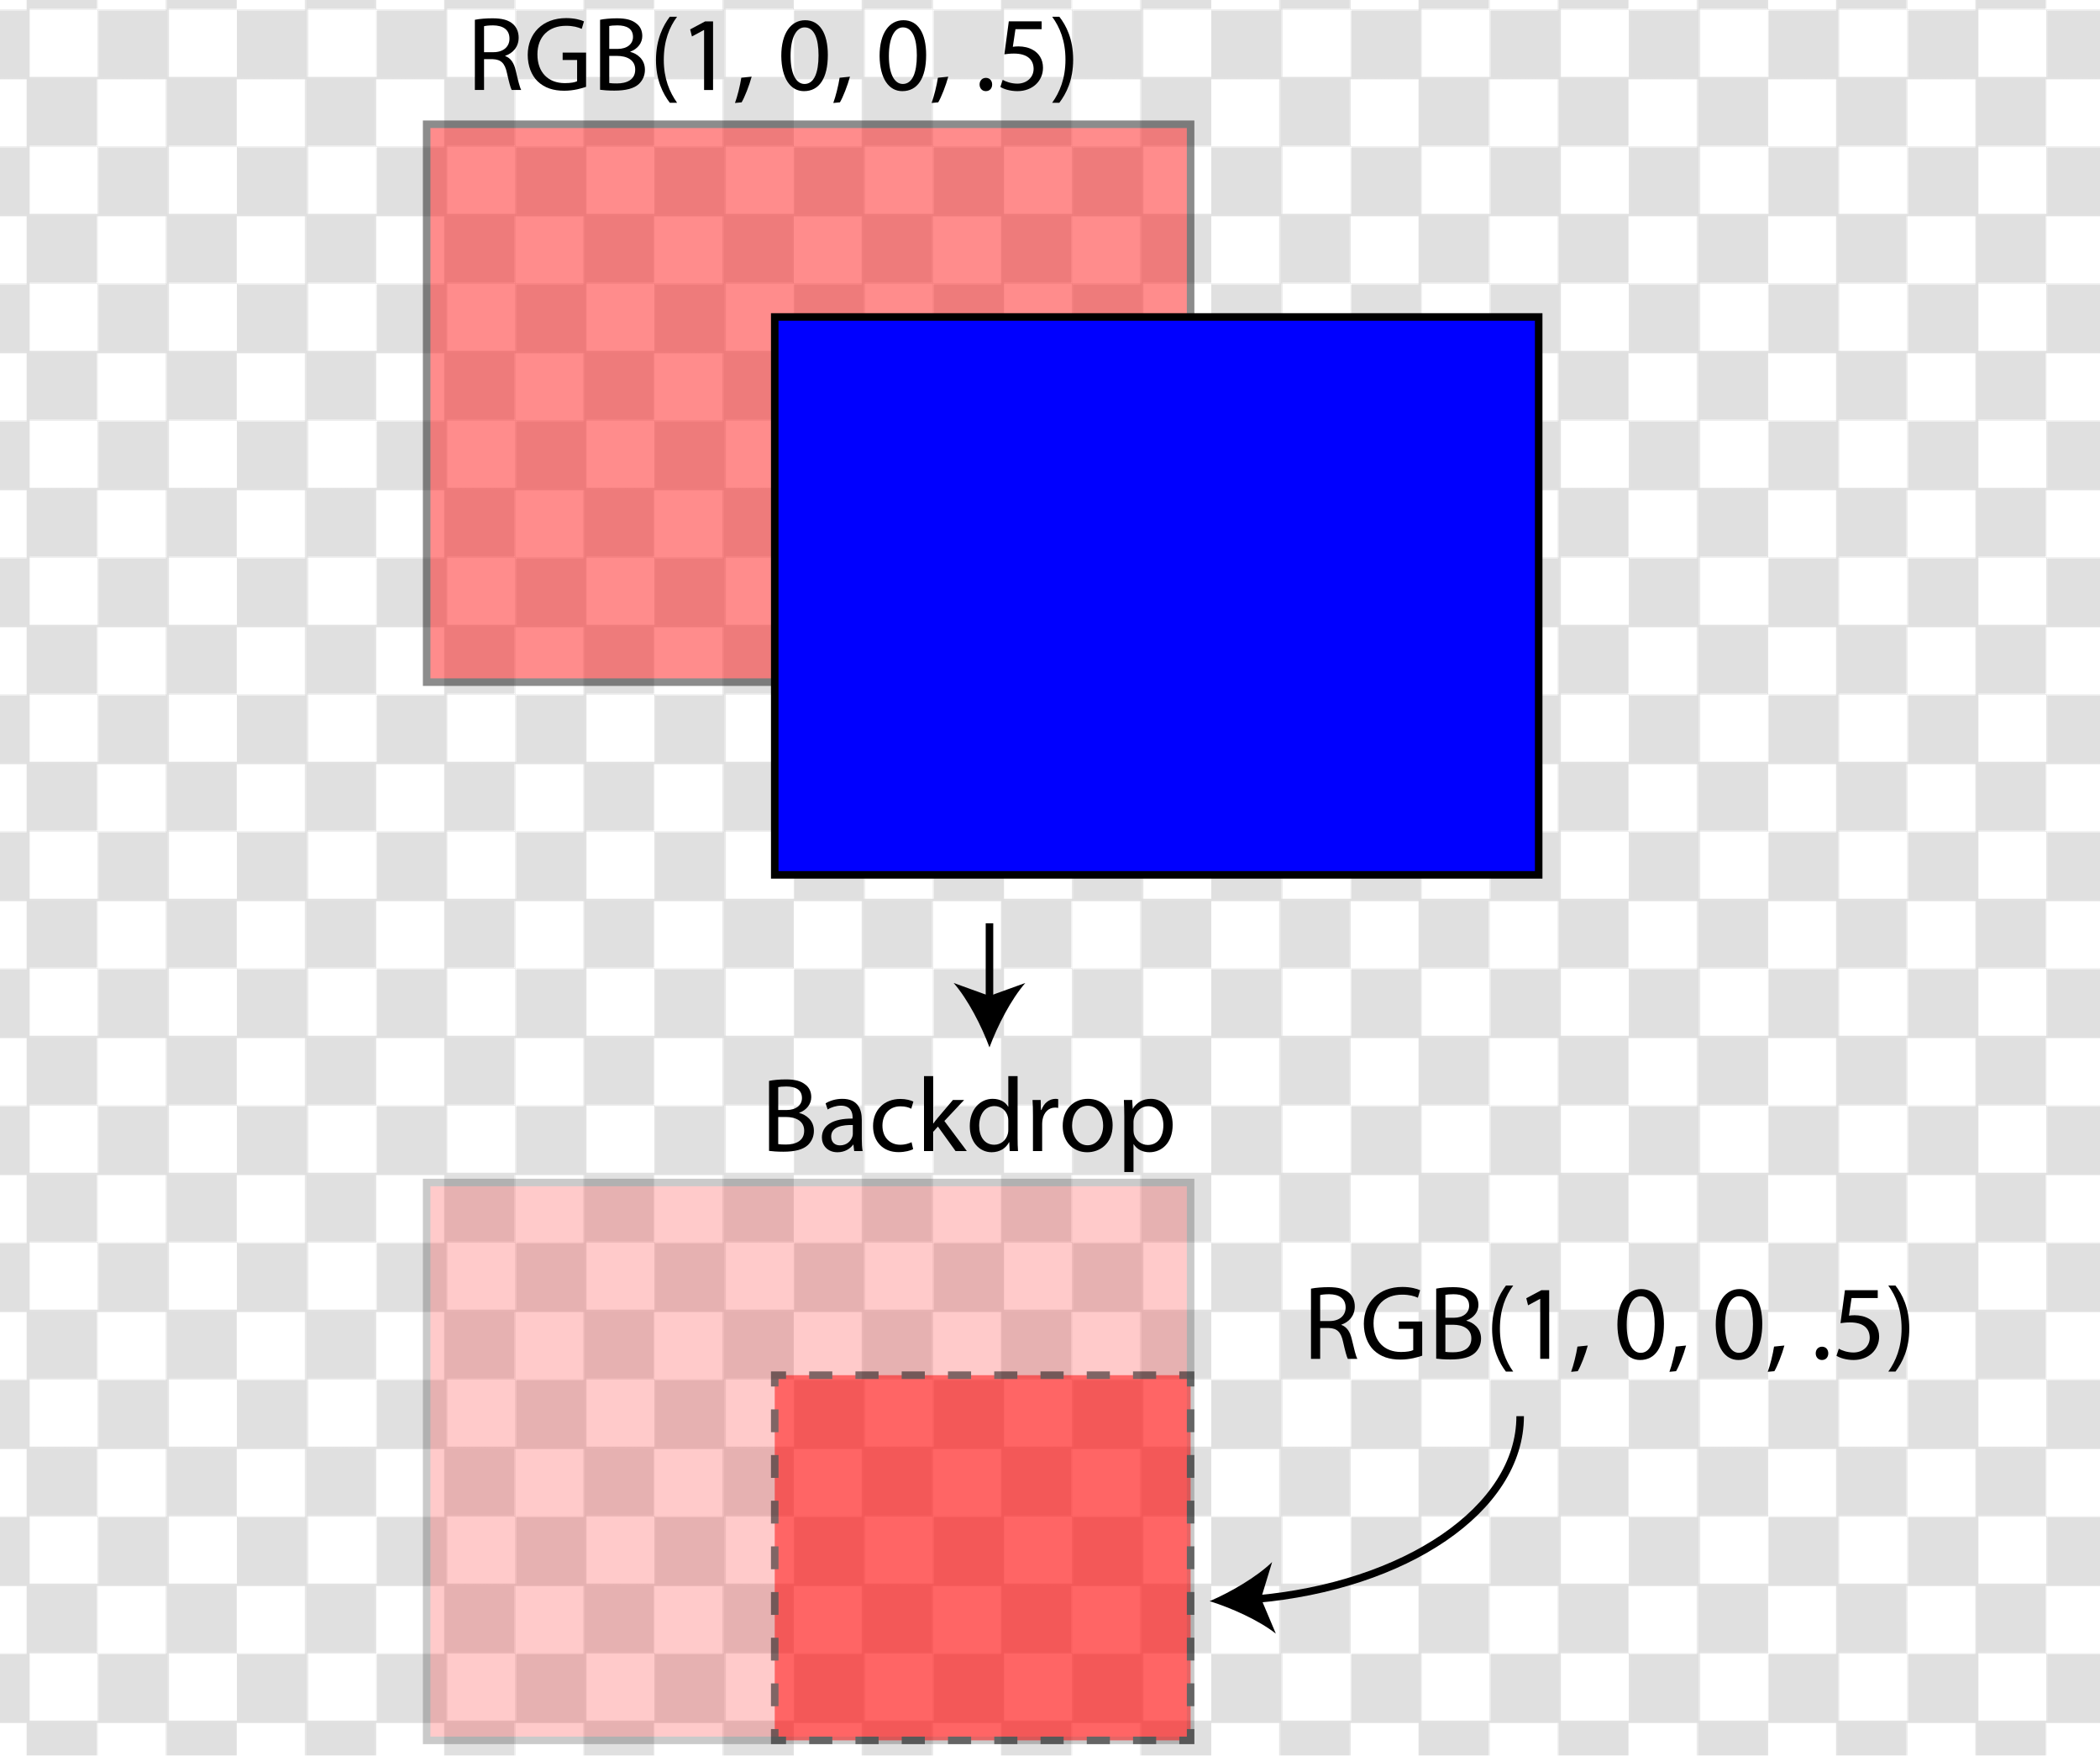
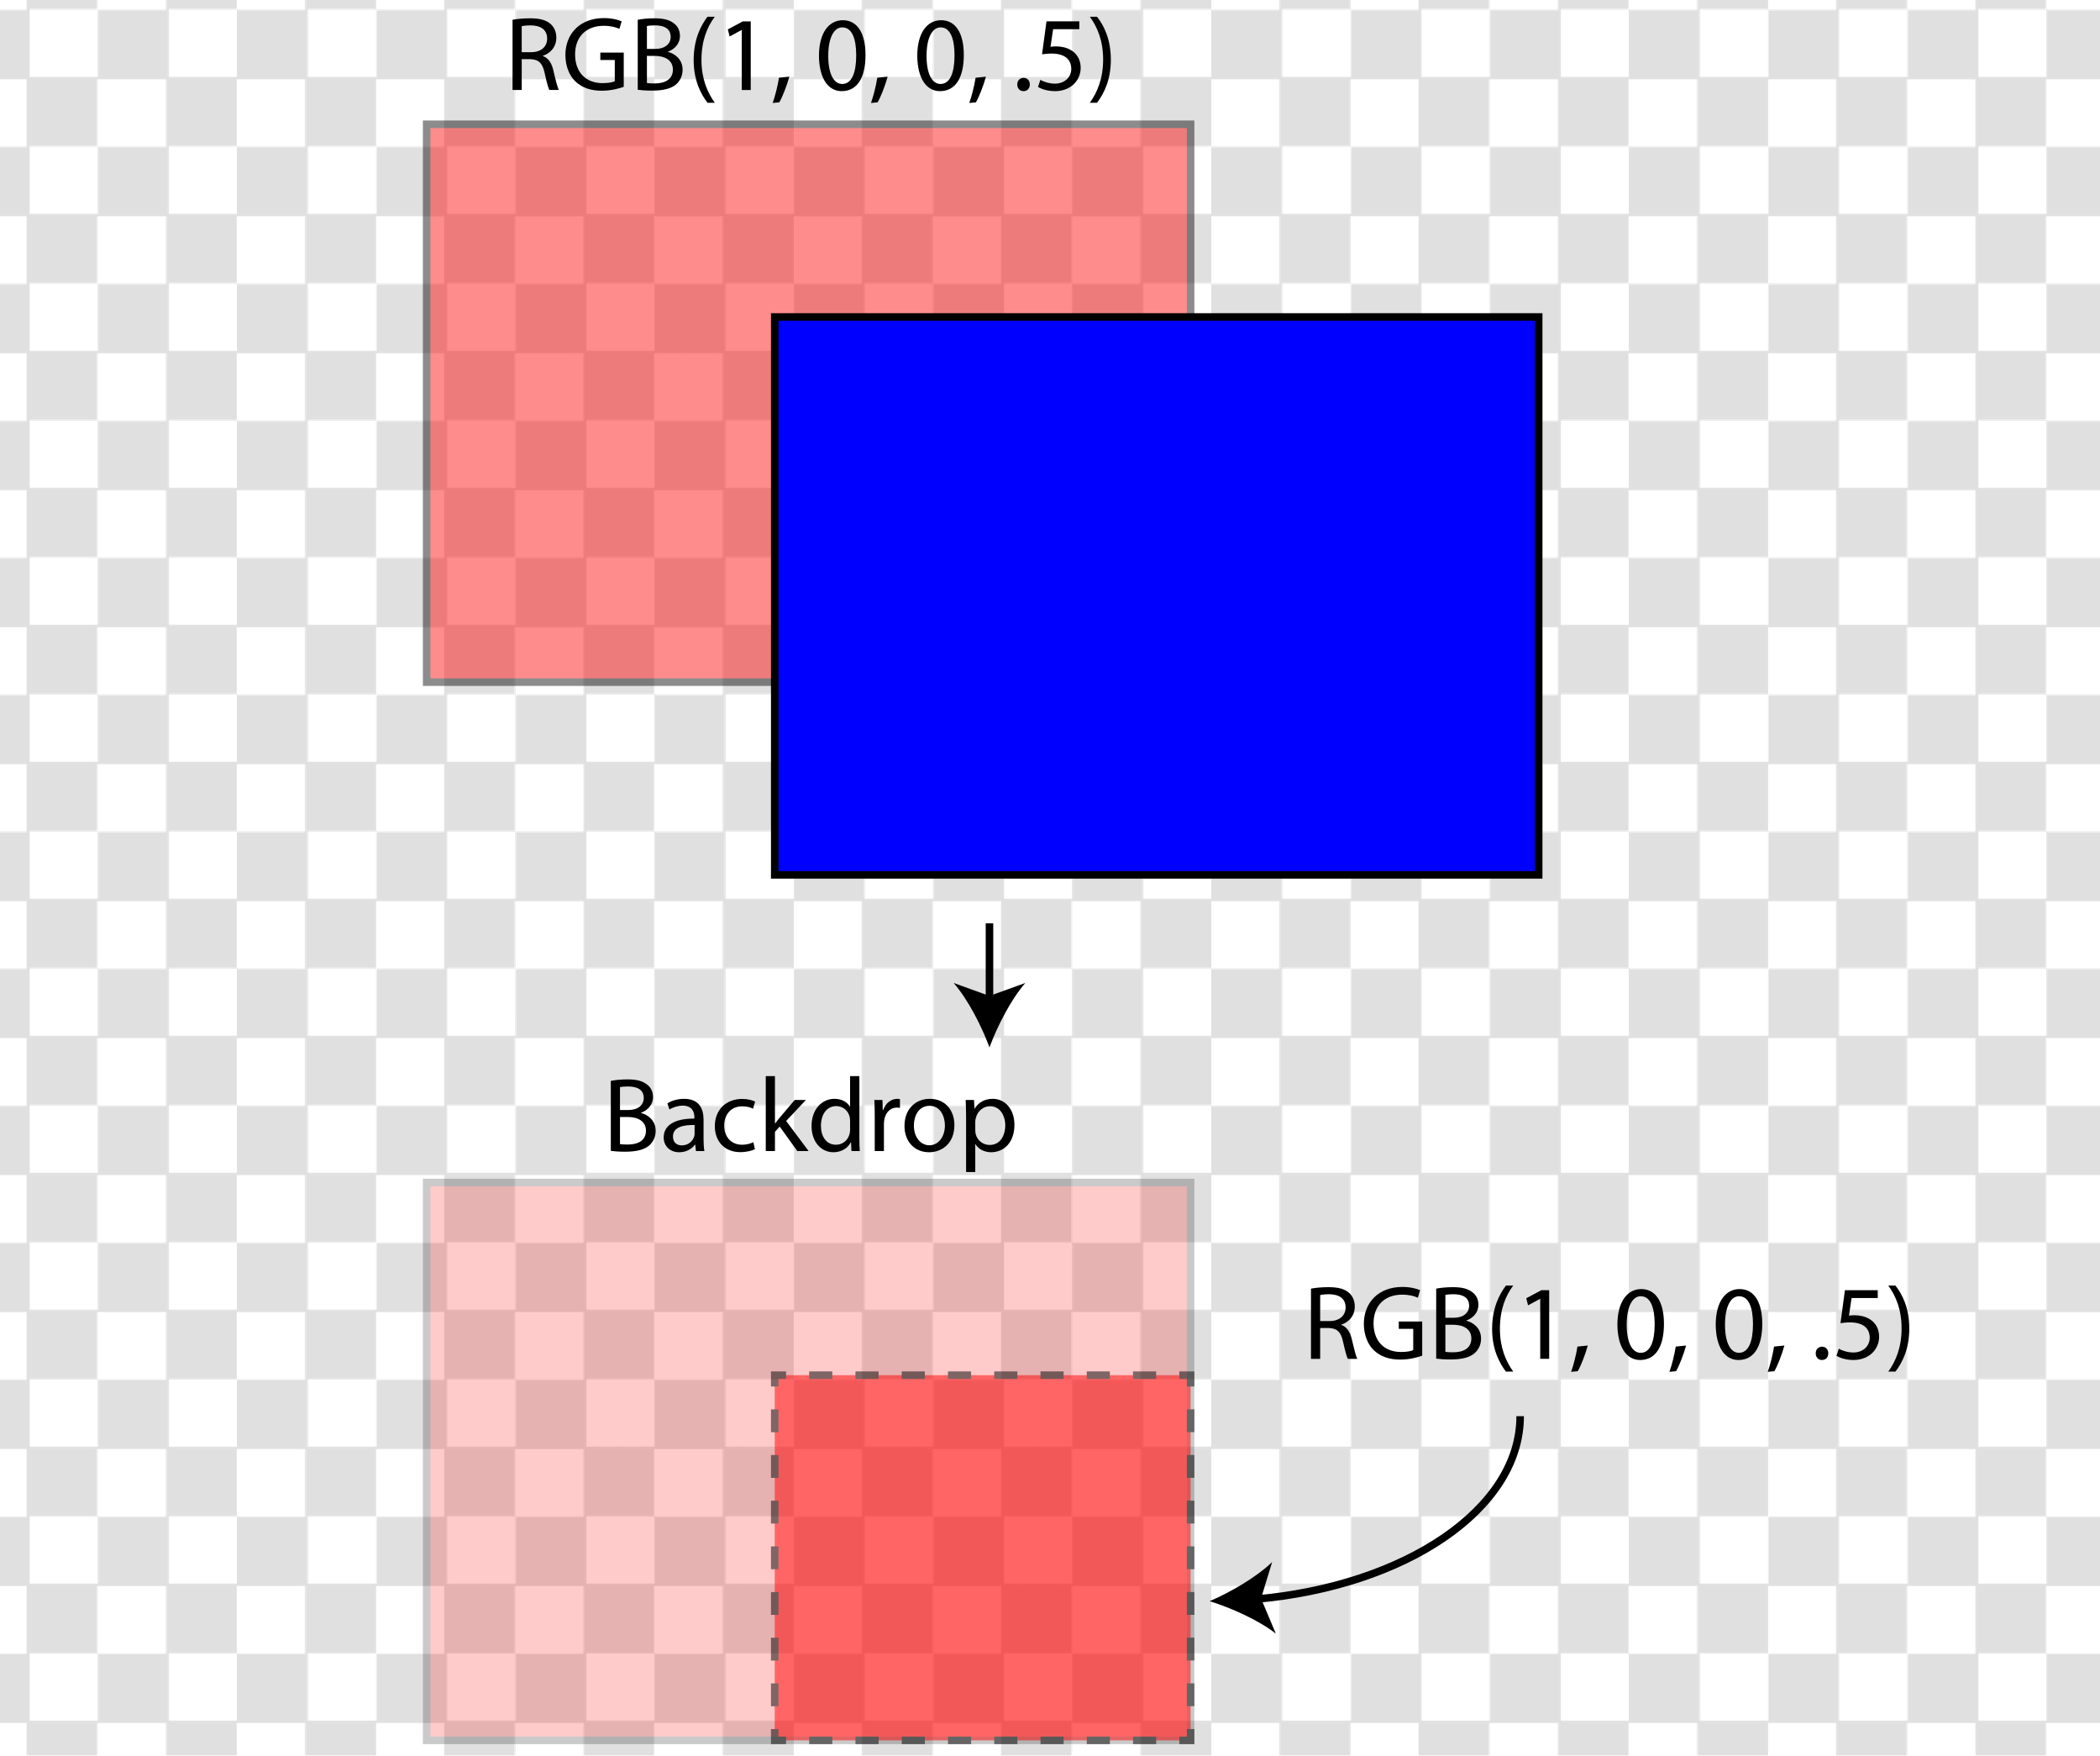
<svg xmlns="http://www.w3.org/2000/svg" version="1.1" x="0px" y="0px" width="278.714px" height="232.931px" viewBox="0 0 278.714 232.931" enable-background="new 0 0 278.714 232.931" xml:space="preserve">
  <pattern x="-23.976" y="-16.899" width="18.474" height="18.175" patternUnits="userSpaceOnUse" id="New_Pattern_Swatch_3" viewBox="0 -18.175 18.474 18.175" overflow="visible">
    <g>
      <polygon fill="none" points="0,0 18.474,0 18.474,-18.175 0,-18.175   " />
      <polygon fill="#E0E0E0" points="9.438,-8.938 0,-8.938 0,-18.175 9.438,-18.175   " />
      <polygon fill="#E0E0E0" points="18.474,0 9.036,0 9.036,-9.237 18.474,-9.237   " />
    </g>
  </pattern>
  <g id="Layer_2">
    <rect y="-0.076" fill="url(#New_Pattern_Swatch_3)" width="278.714" height="233.007" />
  </g>
  <g id="Layer_1">
    <rect x="56.626" y="16.488" opacity="0.45" fill="#FF0000" stroke="#000000" stroke-miterlimit="10" width="101.392" height="74.027" />
    <rect x="102.824" y="42.059" fill="#0000FF" stroke="#000000" stroke-miterlimit="10" width="101.392" height="74.027" />
    <g>
      <g>
        <line fill="none" stroke="#000000" stroke-miterlimit="10" x1="131.325" y1="122.512" x2="131.325" y2="132.943" />
        <g>
          <path d="M131.325,138.978c-1.054-2.84-2.852-6.363-4.756-8.547l4.756,1.72l4.755-1.72      C134.176,132.615,132.378,136.138,131.325,138.978z" />
        </g>
      </g>
    </g>
    <rect x="56.625" y="156.905" opacity="0.21" fill="#FF0000" stroke="#000000" stroke-miterlimit="10" width="101.393" height="74.026" />
    <g>
-       <rect x="101.004" y="142.797" fill="none" width="60.643" height="12.45" />
-       <path d="M102.068,143.423c0.532-0.113,1.373-0.197,2.228-0.197c1.218,0,2.003,0.211,2.591,0.688    c0.49,0.363,0.784,0.924,0.784,1.666c0,0.911-0.602,1.709-1.597,2.073v0.028c0.896,0.224,1.947,0.967,1.947,2.367    c0,0.813-0.322,1.429-0.798,1.891c-0.658,0.603-1.723,0.883-3.264,0.883c-0.84,0-1.485-0.056-1.891-0.112V143.423z     M103.287,147.289h1.106c1.289,0,2.045-0.672,2.045-1.583c0-1.106-0.841-1.54-2.073-1.54c-0.561,0-0.882,0.041-1.079,0.084    V147.289z M103.287,151.813c0.238,0.042,0.588,0.057,1.022,0.057c1.261,0,2.423-0.463,2.423-1.835    c0-1.289-1.106-1.821-2.437-1.821h-1.009V151.813z" />
-       <path d="M113.368,152.738l-0.098-0.854h-0.042c-0.378,0.532-1.107,1.009-2.073,1.009c-1.373,0-2.073-0.967-2.073-1.947    c0-1.639,1.457-2.535,4.076-2.521v-0.14c0-0.561-0.154-1.569-1.541-1.569c-0.63,0-1.289,0.196-1.765,0.505l-0.28-0.813    c0.561-0.364,1.373-0.603,2.227-0.603c2.073,0,2.578,1.415,2.578,2.773v2.535c0,0.589,0.028,1.163,0.112,1.625H113.368z     M113.186,149.278c-1.345-0.028-2.871,0.21-2.871,1.527c0,0.798,0.532,1.176,1.163,1.176c0.882,0,1.442-0.56,1.639-1.134    c0.042-0.127,0.07-0.267,0.07-0.393V149.278z" />
-       <path d="M121.195,152.486c-0.322,0.168-1.036,0.392-1.947,0.392c-2.045,0-3.376-1.387-3.376-3.459    c0-2.088,1.429-3.601,3.642-3.601c0.729,0,1.373,0.183,1.709,0.351l-0.28,0.952c-0.294-0.168-0.756-0.322-1.429-0.322    c-1.555,0-2.396,1.148-2.396,2.563c0,1.569,1.009,2.535,2.354,2.535c0.7,0,1.163-0.182,1.513-0.336L121.195,152.486z" />
-       <path d="M123.853,149.068h0.028c0.168-0.238,0.406-0.532,0.603-0.771l1.989-2.339h1.484l-2.619,2.787l2.983,3.992h-1.499    l-2.339-3.25l-0.63,0.7v2.55h-1.219v-9.945h1.219V149.068z" />
-       <path d="M135.056,142.792v8.194c0,0.603,0.014,1.289,0.056,1.751h-1.106l-0.056-1.177h-0.028    c-0.378,0.757-1.205,1.331-2.312,1.331c-1.639,0-2.899-1.387-2.899-3.446c-0.014-2.255,1.387-3.642,3.04-3.642    c1.037,0,1.737,0.49,2.045,1.036h0.028v-4.048H135.056z M133.823,148.717c0-0.153-0.014-0.364-0.056-0.518    c-0.182-0.785-0.854-1.429-1.779-1.429c-1.275,0-2.031,1.12-2.031,2.619c0,1.373,0.672,2.507,2.003,2.507    c0.826,0,1.583-0.546,1.807-1.471c0.042-0.168,0.056-0.336,0.056-0.532V148.717z" />
-       <path d="M137.096,148.074c0-0.799-0.014-1.485-0.056-2.115h1.079l0.042,1.33h0.056c0.308-0.91,1.051-1.484,1.877-1.484    c0.14,0,0.238,0.014,0.35,0.042v1.162c-0.126-0.027-0.252-0.042-0.42-0.042c-0.869,0-1.485,0.659-1.653,1.583    c-0.028,0.168-0.056,0.364-0.056,0.574v3.614h-1.219V148.074z" />
-       <path d="M147.669,149.292c0,2.508-1.737,3.601-3.375,3.601c-1.835,0-3.25-1.345-3.25-3.488c0-2.27,1.485-3.6,3.362-3.6    C146.353,145.804,147.669,147.219,147.669,149.292z M142.291,149.362c0,1.485,0.854,2.605,2.059,2.605    c1.177,0,2.059-1.106,2.059-2.634c0-1.148-0.574-2.604-2.031-2.604C142.921,146.729,142.291,148.074,142.291,149.362z" />
-       <path d="M149.22,148.171c0-0.868-0.028-1.569-0.056-2.213h1.107l0.056,1.162h0.028c0.504-0.826,1.303-1.316,2.409-1.316    c1.639,0,2.872,1.387,2.872,3.445c0,2.438-1.485,3.643-3.082,3.643c-0.896,0-1.681-0.393-2.087-1.064h-0.028v3.684h-1.219V148.171    z M150.439,149.978c0,0.183,0.028,0.351,0.056,0.505c0.224,0.854,0.966,1.442,1.849,1.442c1.302,0,2.059-1.064,2.059-2.619    c0-1.359-0.714-2.521-2.017-2.521c-0.841,0-1.625,0.603-1.863,1.526c-0.042,0.154-0.084,0.337-0.084,0.505V149.978z" />
+       <rect x="80.004" y="142.797" fill="none" width="60.643" height="12.45" />
+       <path d="M81.068,143.423c0.532-0.113,1.373-0.197,2.228-0.197c1.218,0,2.003,0.211,2.591,0.688    c0.49,0.363,0.784,0.924,0.784,1.666c0,0.911-0.602,1.709-1.597,2.073v0.028c0.896,0.224,1.947,0.967,1.947,2.367    c0,0.813-0.322,1.429-0.798,1.891c-0.658,0.603-1.723,0.883-3.264,0.883c-0.84,0-1.485-0.056-1.891-0.112V143.423z     M82.287,147.289h1.106c1.289,0,2.045-0.672,2.045-1.583c0-1.106-0.841-1.54-2.073-1.54c-0.561,0-0.882,0.041-1.079,0.084V147.289    z M82.287,151.813c0.238,0.042,0.588,0.057,1.022,0.057c1.261,0,2.423-0.463,2.423-1.835c0-1.289-1.106-1.821-2.437-1.821h-1.009    V151.813z" />
+       <path d="M92.368,152.738l-0.098-0.854h-0.042c-0.378,0.532-1.107,1.009-2.073,1.009c-1.373,0-2.073-0.967-2.073-1.947    c0-1.639,1.457-2.535,4.076-2.521v-0.14c0-0.561-0.154-1.569-1.541-1.569c-0.63,0-1.289,0.196-1.765,0.505l-0.28-0.813    c0.561-0.364,1.373-0.603,2.227-0.603c2.073,0,2.578,1.415,2.578,2.773v2.535c0,0.589,0.028,1.163,0.112,1.625H92.368z     M92.186,149.278c-1.345-0.028-2.871,0.21-2.871,1.527c0,0.798,0.532,1.176,1.163,1.176c0.882,0,1.442-0.56,1.639-1.134    c0.042-0.127,0.07-0.267,0.07-0.393V149.278z" />
+       <path d="M100.195,152.486c-0.322,0.168-1.036,0.392-1.947,0.392c-2.045,0-3.376-1.387-3.376-3.459    c0-2.088,1.429-3.601,3.642-3.601c0.729,0,1.373,0.183,1.709,0.351l-0.28,0.952c-0.294-0.168-0.756-0.322-1.429-0.322    c-1.555,0-2.396,1.148-2.396,2.563c0,1.569,1.009,2.535,2.354,2.535c0.7,0,1.163-0.182,1.513-0.336L100.195,152.486z" />
+       <path d="M102.853,149.068h0.028c0.168-0.238,0.406-0.532,0.603-0.771l1.989-2.339h1.484l-2.619,2.787l2.983,3.992h-1.499    l-2.339-3.25l-0.63,0.7v2.55h-1.219v-9.945h1.219V149.068z" />
+       <path d="M114.056,142.792v8.194c0,0.603,0.014,1.289,0.056,1.751h-1.106l-0.056-1.177h-0.028    c-0.378,0.757-1.205,1.331-2.312,1.331c-1.639,0-2.899-1.387-2.899-3.446c-0.014-2.255,1.387-3.642,3.04-3.642    c1.037,0,1.737,0.49,2.045,1.036h0.028v-4.048H114.056z M112.823,148.717c0-0.153-0.014-0.364-0.056-0.518    c-0.182-0.785-0.854-1.429-1.779-1.429c-1.275,0-2.031,1.12-2.031,2.619c0,1.373,0.672,2.507,2.003,2.507    c0.826,0,1.583-0.546,1.807-1.471c0.042-0.168,0.056-0.336,0.056-0.532V148.717z" />
+       <path d="M116.096,148.074c0-0.799-0.014-1.485-0.056-2.115h1.079l0.042,1.33h0.056c0.308-0.91,1.051-1.484,1.877-1.484    c0.14,0,0.238,0.014,0.35,0.042v1.162c-0.126-0.027-0.252-0.042-0.42-0.042c-0.869,0-1.485,0.659-1.653,1.583    c-0.028,0.168-0.056,0.364-0.056,0.574v3.614h-1.219V148.074z" />
+       <path d="M126.669,149.292c0,2.508-1.737,3.601-3.375,3.601c-1.835,0-3.25-1.345-3.25-3.488c0-2.27,1.485-3.6,3.362-3.6    C125.353,145.804,126.669,147.219,126.669,149.292z M121.291,149.362c0,1.485,0.854,2.605,2.059,2.605    c1.177,0,2.059-1.106,2.059-2.634c0-1.148-0.574-2.604-2.031-2.604C121.921,146.729,121.291,148.074,121.291,149.362z" />
+       <path d="M128.22,148.171c0-0.868-0.028-1.569-0.056-2.213h1.107l0.056,1.162h0.028c0.504-0.826,1.303-1.316,2.409-1.316    c1.639,0,2.872,1.387,2.872,3.445c0,2.438-1.485,3.643-3.082,3.643c-0.896,0-1.681-0.393-2.087-1.064h-0.028v3.684h-1.219V148.171    z M129.439,149.978c0,0.183,0.028,0.351,0.056,0.505c0.224,0.854,0.966,1.442,1.849,1.442c1.302,0,2.059-1.064,2.059-2.619    c0-1.359-0.714-2.521-2.017-2.521c-0.841,0-1.625,0.603-1.863,1.526c-0.042,0.154-0.084,0.337-0.084,0.505V149.978z" />
    </g>
    <g opacity="0.5">
      <rect x="102.824" y="182.475" fill="#FF0000" width="55.195" height="48.456" />
      <g>
        <polyline fill="none" stroke="#000000" stroke-miterlimit="10" points="158.019,229.431 158.019,230.931 156.519,230.931    " />
        <line fill="none" stroke="#000000" stroke-miterlimit="10" stroke-dasharray="3.07,3.07" x1="153.448" y1="230.931" x2="105.859" y2="230.931" />
        <polyline fill="none" stroke="#000000" stroke-miterlimit="10" points="104.324,230.931 102.824,230.931 102.824,229.431    " />
        <line fill="none" stroke="#000000" stroke-miterlimit="10" stroke-dasharray="3.03,3.03" x1="102.824" y1="226.401" x2="102.824" y2="185.491" />
        <polyline fill="none" stroke="#000000" stroke-miterlimit="10" points="102.824,183.975 102.824,182.475 104.324,182.475    " />
        <line fill="none" stroke="#000000" stroke-miterlimit="10" stroke-dasharray="3.07,3.07" x1="107.394" y1="182.475" x2="154.983" y2="182.475" />
        <polyline fill="none" stroke="#000000" stroke-miterlimit="10" points="156.519,182.475 158.019,182.475 158.019,183.975    " />
        <line fill="none" stroke="#000000" stroke-miterlimit="10" stroke-dasharray="3.03,3.03" x1="158.019" y1="187.005" x2="158.019" y2="227.916" />
      </g>
    </g>
    <g>
-       <rect x="61.959" y="2" fill="none" width="96.059" height="10.046" />
-       <path d="M63.024,2.625c0.617-0.126,1.499-0.196,2.339-0.196c1.303,0,2.143,0.238,2.731,0.771c0.477,0.42,0.743,1.064,0.743,1.793    c0,1.247-0.785,2.073-1.779,2.409v0.042c0.729,0.252,1.163,0.925,1.387,1.905c0.308,1.316,0.532,2.227,0.729,2.591h-1.261    c-0.154-0.266-0.364-1.079-0.63-2.255c-0.28-1.303-0.784-1.793-1.891-1.835h-1.148v4.09h-1.219V2.625z M64.243,6.925h1.247    c1.303,0,2.129-0.714,2.129-1.793c0-1.219-0.883-1.751-2.171-1.765c-0.588,0-1.008,0.056-1.205,0.112V6.925z" />
-       <path d="M77.784,11.52c-0.546,0.196-1.625,0.519-2.899,0.519c-1.429,0-2.605-0.364-3.53-1.247    c-0.812-0.785-1.316-2.045-1.316-3.516c0.014-2.815,1.947-4.875,5.113-4.875c1.092,0,1.947,0.238,2.353,0.434L77.21,3.83    c-0.504-0.224-1.135-0.406-2.087-0.406c-2.297,0-3.796,1.429-3.796,3.796c0,2.396,1.443,3.81,3.642,3.81    c0.798,0,1.345-0.112,1.625-0.252V7.962h-1.919v-0.98h3.11V11.52z" />
-       <path d="M79.642,2.625c0.532-0.112,1.373-0.196,2.228-0.196c1.218,0,2.003,0.21,2.591,0.687c0.49,0.364,0.784,0.924,0.784,1.667    c0,0.91-0.602,1.709-1.597,2.073v0.028c0.896,0.224,1.947,0.966,1.947,2.367c0,0.813-0.322,1.429-0.798,1.891    c-0.658,0.602-1.723,0.882-3.264,0.882c-0.84,0-1.485-0.056-1.891-0.112V2.625z M80.861,6.491h1.106    c1.289,0,2.045-0.672,2.045-1.583c0-1.106-0.84-1.541-2.073-1.541c-0.56,0-0.882,0.042-1.079,0.084V6.491z M80.861,11.016    c0.238,0.042,0.588,0.056,1.022,0.056c1.261,0,2.423-0.462,2.423-1.835c0-1.289-1.106-1.821-2.437-1.821h-1.009V11.016z" />
-       <path d="M89.864,2.219c-1.023,1.373-1.765,3.194-1.765,5.729c0,2.493,0.771,4.286,1.765,5.687h-0.967    c-0.882-1.163-1.835-2.956-1.835-5.687c0.014-2.759,0.953-4.552,1.835-5.729H89.864z" />
-       <path d="M93.447,3.984h-0.028l-1.583,0.854l-0.238-0.938l1.989-1.064h1.051v9.105h-1.191V3.984z" />
-       <path d="M97.547,13.663c0.308-0.827,0.687-2.326,0.84-3.348l1.373-0.14c-0.322,1.191-0.938,2.746-1.331,3.404L97.547,13.663z" />
-       <path d="M109.871,7.29c0,3.096-1.148,4.805-3.166,4.805c-1.779,0-2.984-1.667-3.012-4.679c0-3.054,1.316-4.734,3.166-4.734    C108.778,2.681,109.871,4.39,109.871,7.29z M104.926,7.43c0,2.367,0.729,3.712,1.849,3.712c1.261,0,1.863-1.471,1.863-3.796    c0-2.241-0.574-3.712-1.849-3.712C105.71,3.633,104.926,4.95,104.926,7.43z" />
-       <path d="M110.595,13.663c0.308-0.827,0.687-2.326,0.84-3.348l1.373-0.14c-0.322,1.191-0.938,2.746-1.331,3.404L110.595,13.663z" />
-       <path d="M122.918,7.29c0,3.096-1.148,4.805-3.166,4.805c-1.779,0-2.984-1.667-3.012-4.679c0-3.054,1.316-4.734,3.166-4.734    C121.825,2.681,122.918,4.39,122.918,7.29z M117.973,7.43c0,2.367,0.729,3.712,1.849,3.712c1.261,0,1.863-1.471,1.863-3.796    c0-2.241-0.574-3.712-1.849-3.712C118.758,3.633,117.973,4.95,117.973,7.43z" />
-       <path d="M123.642,13.663c0.308-0.827,0.687-2.326,0.84-3.348l1.373-0.14c-0.322,1.191-0.938,2.746-1.331,3.404L123.642,13.663z" />
-       <path d="M130.012,11.211c0-0.518,0.35-0.882,0.84-0.882s0.827,0.364,0.827,0.882c0,0.504-0.322,0.883-0.841,0.883    C130.348,12.094,130.012,11.716,130.012,11.211z" />
-       <path d="M138.247,3.872h-3.474l-0.35,2.339c0.21-0.028,0.406-0.056,0.742-0.056c0.701,0,1.401,0.154,1.961,0.49    c0.714,0.406,1.303,1.191,1.303,2.339c0,1.779-1.415,3.11-3.39,3.11c-0.995,0-1.835-0.28-2.269-0.561l0.308-0.938    c0.378,0.224,1.121,0.504,1.947,0.504c1.163,0,2.157-0.756,2.157-1.975c-0.014-1.177-0.798-2.017-2.619-2.017    c-0.519,0-0.925,0.056-1.261,0.098l0.588-4.371h4.356V3.872z" />
-       <path d="M139.644,13.635c0.995-1.387,1.765-3.208,1.765-5.729c0-2.507-0.756-4.3-1.765-5.687h0.953    c0.896,1.148,1.835,2.941,1.835,5.701c0,2.745-0.938,4.524-1.835,5.715H139.644z" />
+       <rect x="66.959" y="2" fill="none" width="96.059" height="10.046" />
+       <path d="M68.024,2.625c0.617-0.126,1.499-0.196,2.339-0.196c1.303,0,2.143,0.238,2.731,0.771c0.477,0.42,0.743,1.064,0.743,1.793    c0,1.247-0.785,2.073-1.779,2.409v0.042c0.729,0.252,1.163,0.925,1.387,1.905c0.308,1.316,0.532,2.227,0.729,2.591h-1.261    c-0.154-0.266-0.364-1.079-0.63-2.255c-0.28-1.303-0.784-1.793-1.891-1.835h-1.148v4.09h-1.219V2.625z M69.243,6.925h1.247    c1.303,0,2.129-0.714,2.129-1.793c0-1.219-0.883-1.751-2.171-1.765c-0.588,0-1.008,0.056-1.205,0.112V6.925z" />
+       <path d="M82.784,11.52c-0.546,0.196-1.625,0.519-2.899,0.519c-1.429,0-2.605-0.364-3.53-1.247    c-0.812-0.785-1.316-2.045-1.316-3.516c0.014-2.815,1.947-4.875,5.113-4.875c1.092,0,1.947,0.238,2.353,0.434L82.21,3.83    c-0.504-0.224-1.135-0.406-2.087-0.406c-2.297,0-3.796,1.429-3.796,3.796c0,2.396,1.443,3.81,3.642,3.81    c0.798,0,1.345-0.112,1.625-0.252V7.962h-1.919v-0.98h3.11V11.52z" />
+       <path d="M84.642,2.625c0.532-0.112,1.373-0.196,2.228-0.196c1.218,0,2.003,0.21,2.591,0.687c0.49,0.364,0.784,0.924,0.784,1.667    c0,0.91-0.602,1.709-1.597,2.073v0.028c0.896,0.224,1.947,0.966,1.947,2.367c0,0.813-0.322,1.429-0.798,1.891    c-0.658,0.602-1.723,0.882-3.264,0.882c-0.84,0-1.485-0.056-1.891-0.112V2.625z M85.861,6.491h1.106    c1.289,0,2.045-0.672,2.045-1.583c0-1.106-0.84-1.541-2.073-1.541c-0.56,0-0.882,0.042-1.079,0.084V6.491z M85.861,11.016    c0.238,0.042,0.588,0.056,1.022,0.056c1.261,0,2.423-0.462,2.423-1.835c0-1.289-1.106-1.821-2.437-1.821h-1.009V11.016z" />
+       <path d="M94.864,2.219c-1.023,1.373-1.765,3.194-1.765,5.729c0,2.493,0.771,4.286,1.765,5.687h-0.967    c-0.882-1.163-1.835-2.956-1.835-5.687c0.014-2.759,0.953-4.552,1.835-5.729H94.864z" />
+       <path d="M98.447,3.984h-0.028l-1.583,0.854l-0.238-0.938l1.989-1.064h1.051v9.105h-1.191V3.984z" />
+       <path d="M102.547,13.663c0.308-0.827,0.687-2.326,0.84-3.348l1.373-0.14c-0.322,1.191-0.938,2.746-1.331,3.404L102.547,13.663z" />
+       <path d="M114.871,7.29c0,3.096-1.148,4.805-3.166,4.805c-1.779,0-2.984-1.667-3.012-4.679c0-3.054,1.316-4.734,3.166-4.734    C113.778,2.681,114.871,4.39,114.871,7.29z M109.926,7.43c0,2.367,0.729,3.712,1.849,3.712c1.261,0,1.863-1.471,1.863-3.796    c0-2.241-0.574-3.712-1.849-3.712C110.71,3.633,109.926,4.95,109.926,7.43z" />
+       <path d="M115.595,13.663c0.308-0.827,0.687-2.326,0.84-3.348l1.373-0.14c-0.322,1.191-0.938,2.746-1.331,3.404L115.595,13.663z" />
+       <path d="M127.918,7.29c0,3.096-1.148,4.805-3.166,4.805c-1.779,0-2.984-1.667-3.012-4.679c0-3.054,1.316-4.734,3.166-4.734    C126.825,2.681,127.918,4.39,127.918,7.29z M122.973,7.43c0,2.367,0.729,3.712,1.849,3.712c1.261,0,1.863-1.471,1.863-3.796    c0-2.241-0.574-3.712-1.849-3.712C123.758,3.633,122.973,4.95,122.973,7.43z" />
+       <path d="M128.642,13.663c0.308-0.827,0.687-2.326,0.84-3.348l1.373-0.14c-0.322,1.191-0.938,2.746-1.331,3.404L128.642,13.663z" />
+       <path d="M135.012,11.211c0-0.518,0.35-0.882,0.84-0.882s0.827,0.364,0.827,0.882c0,0.504-0.322,0.883-0.841,0.883    C135.348,12.094,135.012,11.716,135.012,11.211z" />
+       <path d="M143.247,3.872h-3.474l-0.35,2.339c0.21-0.028,0.406-0.056,0.742-0.056c0.701,0,1.401,0.154,1.961,0.49    c0.714,0.406,1.303,1.191,1.303,2.339c0,1.779-1.415,3.11-3.39,3.11c-0.995,0-1.835-0.28-2.269-0.561l0.308-0.938    c0.378,0.224,1.121,0.504,1.947,0.504c1.163,0,2.157-0.756,2.157-1.975c-0.014-1.177-0.798-2.017-2.619-2.017    c-0.519,0-0.925,0.056-1.261,0.098l0.588-4.371h4.356V3.872z" />
+       <path d="M144.644,13.635c0.995-1.387,1.765-3.208,1.765-5.729c0-2.507-0.756-4.3-1.765-5.687h0.953    c0.896,1.148,1.835,2.941,1.835,5.701c0,2.745-0.938,4.524-1.835,5.715H144.644z" />
    </g>
    <g>
      <g>
        <path fill="none" stroke="#000000" stroke-miterlimit="10" d="M201.757,187.91c0,12.35-15.264,22.555-35.177,24.291" />
        <g>
          <path d="M160.548,212.46c2.781-1.199,6.207-3.176,8.29-5.191l-1.472,4.838l1.964,4.66      C167.05,214.978,163.439,213.365,160.548,212.46z" />
        </g>
      </g>
    </g>
    <g>
      <rect x="172.931" y="170.365" fill="none" width="96.059" height="10.047" />
      <path d="M173.996,170.99c0.617-0.125,1.499-0.195,2.339-0.195c1.303,0,2.144,0.238,2.731,0.77    c0.477,0.421,0.742,1.064,0.742,1.793c0,1.247-0.784,2.074-1.779,2.41v0.041c0.729,0.253,1.163,0.926,1.387,1.906    c0.309,1.316,0.533,2.227,0.729,2.591h-1.26c-0.154-0.267-0.365-1.079-0.631-2.255c-0.28-1.303-0.784-1.793-1.891-1.836h-1.148    v4.091h-1.219V170.99z M175.215,175.291h1.247c1.303,0,2.129-0.715,2.129-1.793c0-1.219-0.883-1.751-2.171-1.766    c-0.588,0-1.008,0.057-1.205,0.113V175.291z" />
      <path d="M188.756,179.884c-0.547,0.197-1.625,0.52-2.9,0.52c-1.429,0-2.605-0.365-3.529-1.247    c-0.813-0.784-1.316-2.046-1.316-3.517c0.014-2.814,1.946-4.874,5.112-4.874c1.093,0,1.946,0.238,2.353,0.435l-0.293,0.994    c-0.505-0.225-1.135-0.406-2.088-0.406c-2.297,0-3.796,1.429-3.796,3.796c0,2.396,1.442,3.81,3.642,3.81    c0.799,0,1.346-0.111,1.625-0.252v-2.814h-1.919v-0.98h3.11V179.884z" />
      <path d="M190.614,170.99c0.532-0.111,1.373-0.195,2.228-0.195c1.218,0,2.003,0.21,2.591,0.686c0.49,0.365,0.785,0.925,0.785,1.668    c0,0.91-0.603,1.709-1.598,2.072v0.028c0.896,0.224,1.947,0.966,1.947,2.367c0,0.813-0.322,1.429-0.799,1.892    c-0.658,0.602-1.723,0.882-3.264,0.882c-0.84,0-1.484-0.056-1.891-0.112V170.99z M191.833,174.857h1.106    c1.289,0,2.046-0.673,2.046-1.584c0-1.105-0.841-1.541-2.074-1.541c-0.56,0-0.882,0.043-1.078,0.084V174.857z M191.833,179.38    c0.238,0.043,0.588,0.057,1.022,0.057c1.261,0,2.423-0.463,2.423-1.836c0-1.288-1.105-1.82-2.437-1.82h-1.009V179.38z" />
      <path d="M200.835,170.583c-1.022,1.373-1.765,3.194-1.765,5.729c0,2.493,0.77,4.286,1.765,5.687h-0.967    c-0.882-1.162-1.835-2.955-1.835-5.687c0.014-2.759,0.953-4.552,1.835-5.729H200.835z" />
      <path d="M204.418,172.349h-0.027l-1.583,0.854l-0.238-0.938l1.989-1.064h1.051v9.104h-1.191V172.349z" />
      <path d="M208.519,182.029c0.308-0.827,0.687-2.326,0.841-3.349l1.373-0.14c-0.322,1.19-0.939,2.745-1.332,3.403L208.519,182.029z" />
      <path d="M220.842,175.655c0,3.096-1.148,4.805-3.166,4.805c-1.779,0-2.983-1.667-3.012-4.679c0-3.054,1.316-4.734,3.166-4.734    C219.75,171.046,220.842,172.755,220.842,175.655z M215.897,175.794c0,2.367,0.729,3.713,1.85,3.713    c1.261,0,1.863-1.471,1.863-3.797c0-2.241-0.574-3.712-1.85-3.712C216.682,171.999,215.897,173.316,215.897,175.794z" />
      <path d="M221.567,182.029c0.308-0.827,0.686-2.326,0.84-3.349l1.373-0.14c-0.322,1.19-0.938,2.745-1.331,3.403L221.567,182.029z" />
      <path d="M233.889,175.655c0,3.096-1.148,4.805-3.165,4.805c-1.779,0-2.983-1.667-3.012-4.679c0-3.054,1.316-4.734,3.165-4.734    C232.797,171.046,233.889,172.755,233.889,175.655z M228.945,175.794c0,2.367,0.729,3.713,1.849,3.713    c1.262,0,1.863-1.471,1.863-3.797c0-2.241-0.574-3.712-1.849-3.712C229.729,171.999,228.945,173.316,228.945,175.794z" />
      <path d="M234.614,182.029c0.309-0.827,0.687-2.326,0.84-3.349l1.373-0.14c-0.322,1.19-0.938,2.745-1.33,3.403L234.614,182.029z" />
      <path d="M240.984,179.577c0-0.519,0.351-0.882,0.841-0.882s0.826,0.363,0.826,0.882c0,0.505-0.322,0.883-0.841,0.883    C241.32,180.459,240.984,180.082,240.984,179.577z" />
      <path d="M249.219,172.237h-3.475l-0.35,2.339c0.209-0.027,0.406-0.056,0.742-0.056c0.7,0,1.4,0.154,1.961,0.49    c0.715,0.406,1.303,1.19,1.303,2.339c0,1.779-1.415,3.11-3.391,3.11c-0.994,0-1.834-0.28-2.269-0.561l0.308-0.938    c0.379,0.225,1.121,0.504,1.947,0.504c1.163,0,2.157-0.756,2.157-1.975c-0.014-1.177-0.798-2.018-2.619-2.018    c-0.519,0-0.925,0.057-1.261,0.099l0.588-4.37h4.357V172.237z" />
      <path d="M250.616,182c0.994-1.387,1.764-3.207,1.764-5.729c0-2.508-0.756-4.301-1.764-5.688h0.952    c0.896,1.148,1.835,2.941,1.835,5.701c0,2.746-0.938,4.525-1.835,5.715H250.616z" />
    </g>
    <g>
	</g>
    <g>
	</g>
    <g>
	</g>
  </g>
</svg>
